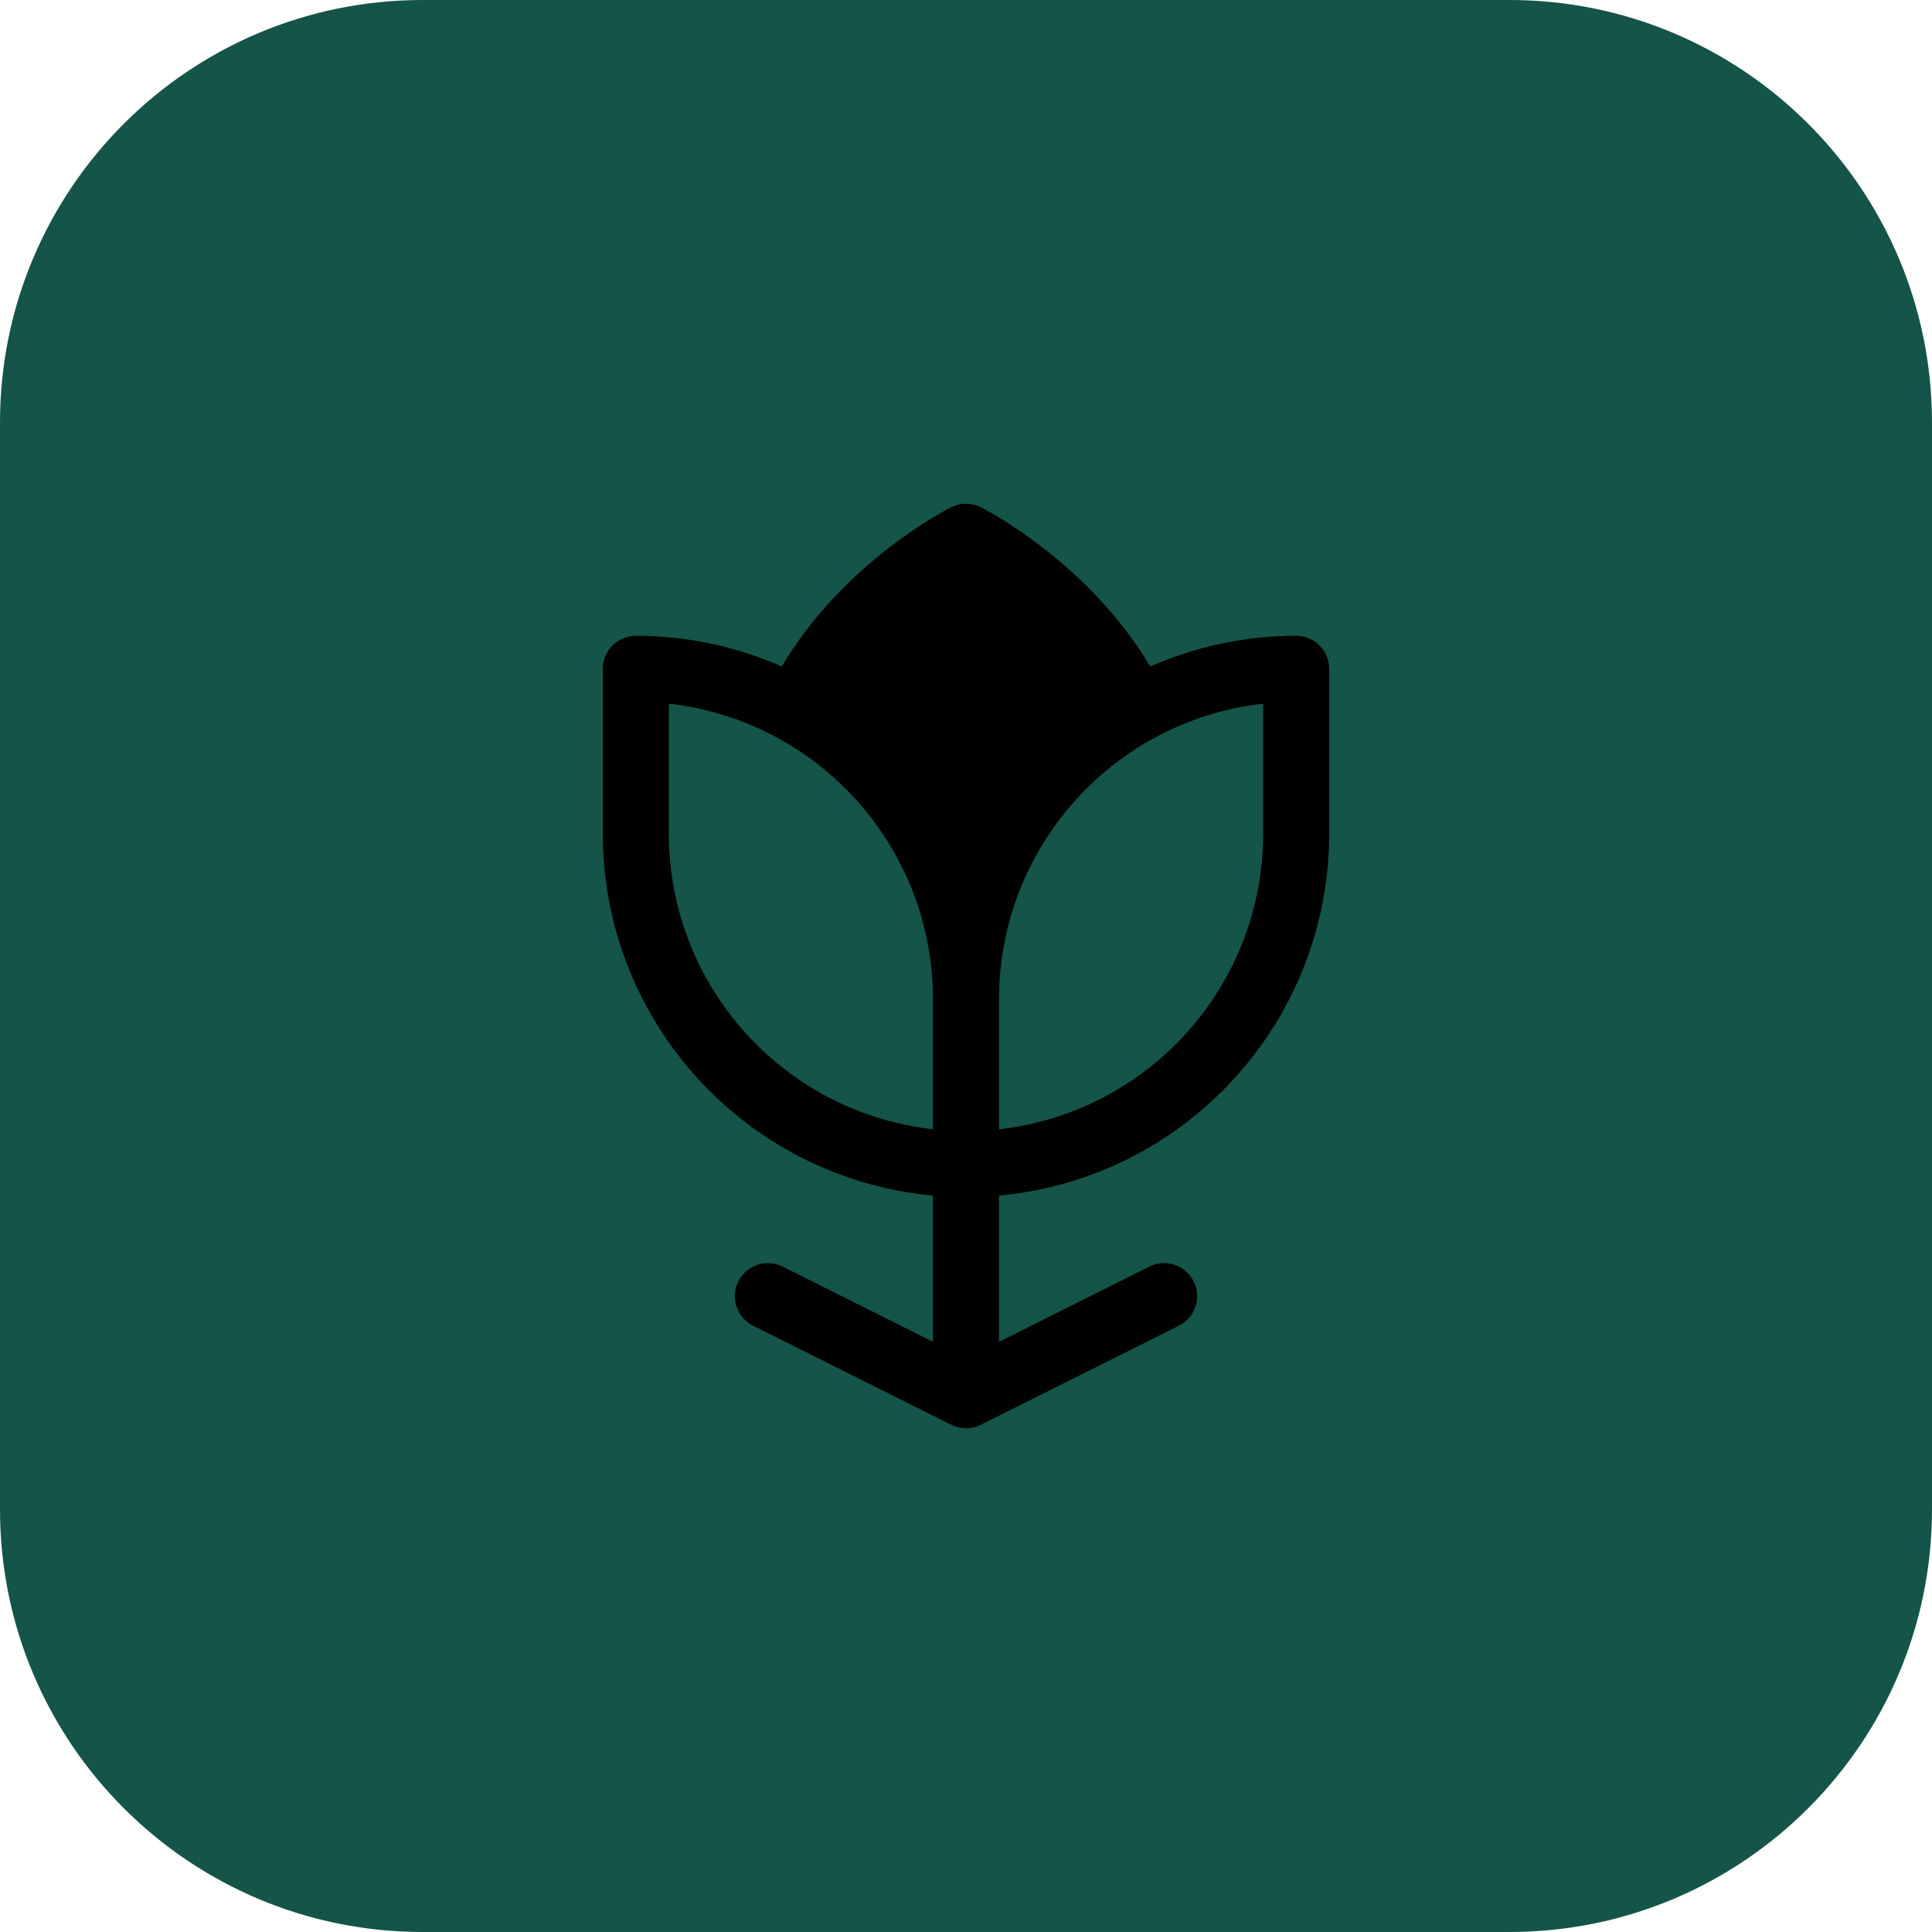
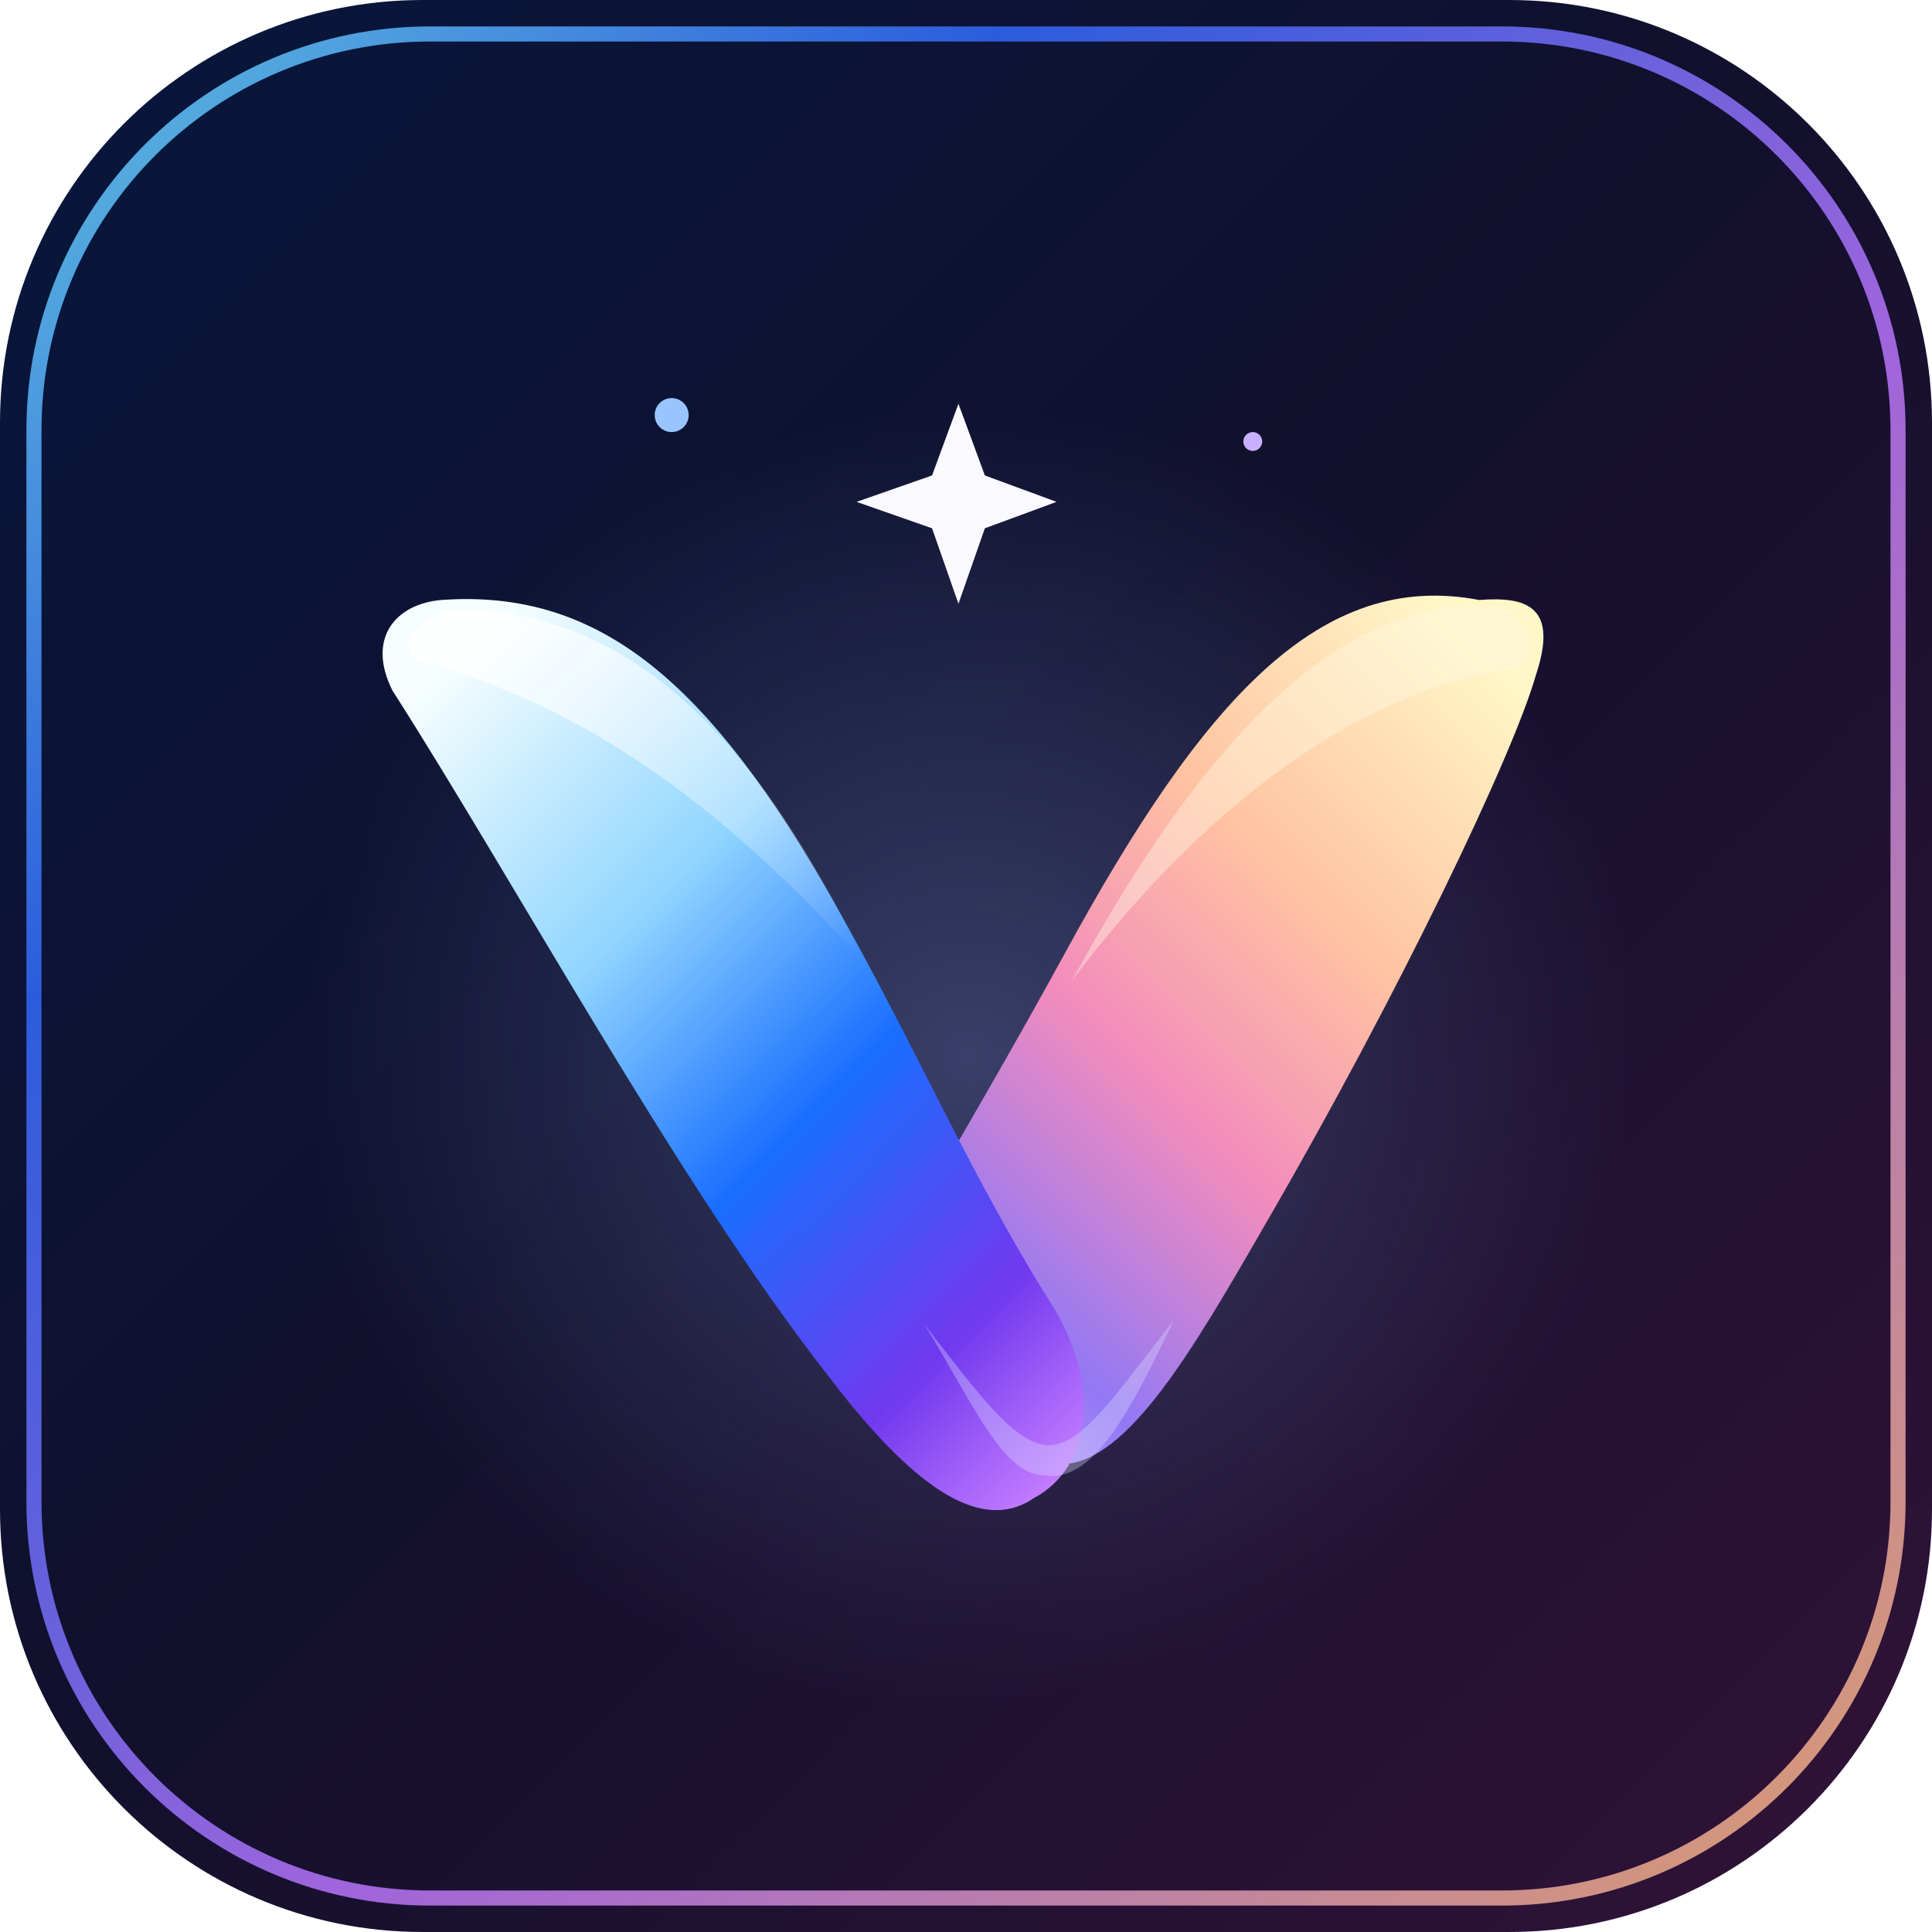
- <svg xmlns="http://www.w3.org/2000/svg" width="512" height="512" viewBox="0 0 512 512">
-   <rect width="512" height="512" rx="112" fill="#155448" />
-   <svg x="116" y="116" width="280" height="280" viewBox="0 0 256 256">
-     <path d="M208,48a87.48,87.48,0,0,0-35.36,7.43c-15.1-25.37-39.92-38-41.06-38.59a8,8,0,0,0-7.16,0c-1.14.58-26,13.22-41.06,38.59A87.48,87.48,0,0,0,48,48a8,8,0,0,0-8,8V96a88.11,88.11,0,0,0,80,87.63v35.43L83.58,200.84a8,8,0,1,0-7.16,14.32l48,24a8,8,0,0,0,7.16,0l48-24a8,8,0,0,0-7.16-14.32L136,219.06V183.63A88.11,88.11,0,0,0,216,96V56A8,8,0,0,0,208,48ZM56,96V64.44A72.1,72.1,0,0,1,120,136v31.56A72.1,72.1,0,0,1,56,96Zm144,0a72.1,72.1,0,0,1-64,71.56V136a72.1,72.1,0,0,1,64-71.56Z" />
-   </svg>
+ <svg xmlns="http://www.w3.org/2000/svg" width="512" height="512" viewBox="0 0 512 512" role="img" aria-label="Varda">
+   <defs>
+     <linearGradient id="base" x1="0" y1="0" x2="1" y2="1">
+       <stop stop-color="#06173D" />
+       <stop offset="0.48" stop-color="#12102D" />
+       <stop offset="1" stop-color="#321238" />
+     </linearGradient>
+     <radialGradient id="blue" cx="0" cy="0" r="1" gradientTransform="translate(74 338) rotate(-22) scale(280 288)">
+       <stop stop-color="#124DFF" stop-opacity=".8" />
+       <stop offset="1" stop-color="#124DFF" stop-opacity="0" />
+     </radialGradient>
+     <radialGradient id="coral" cx="0" cy="0" r="1" gradientTransform="translate(444 378) rotate(145) scale(245 260)">
+       <stop stop-color="#F77D7E" stop-opacity=".52" />
+       <stop offset="1" stop-color="#F77D7E" stop-opacity="0" />
+     </radialGradient>
+     <linearGradient id="rim" x1="0" y1="0" x2="1" y2="1">
+       <stop stop-color="#73E5FF" />
+       <stop offset=".26" stop-color="#326BFF" />
+       <stop offset=".58" stop-color="#BB76FF" />
+       <stop offset="1" stop-color="#FFBB78" />
+     </linearGradient>
+     <linearGradient id="left" x1=".16" y1=".02" x2=".92" y2="1">
+       <stop stop-color="#F6FEFF" />
+       <stop offset=".31" stop-color="#90D5FF" />
+       <stop offset=".57" stop-color="#196EFF" />
+       <stop offset=".83" stop-color="#7139EE" />
+       <stop offset="1" stop-color="#C27BFF" />
+     </linearGradient>
+     <linearGradient id="right" x1=".83" y1="0" x2=".08" y2="1">
+       <stop stop-color="#FFF7C7" />
+       <stop offset=".31" stop-color="#FFC3A1" />
+       <stop offset=".56" stop-color="#F38CBC" />
+       <stop offset=".83" stop-color="#9278F5" />
+       <stop offset="1" stop-color="#C6A0FF" />
+     </linearGradient>
+     <linearGradient id="sheen" x1="0" y1="0" x2="1" y2="1">
+       <stop stop-color="#FFFFFF" stop-opacity=".92" />
+       <stop offset="1" stop-color="#FFFFFF" stop-opacity="0" />
+     </linearGradient>
+     <radialGradient id="halo">
+       <stop stop-color="#98B8FF" stop-opacity=".28" />
+       <stop offset="1" stop-color="#98B8FF" stop-opacity="0" />
+     </radialGradient>
+   </defs>
+   <rect id="icon-surface" width="512" height="512" rx="112" fill="url(#base)" />
+   <rect width="512" height="512" rx="112" fill="url(#blue)" />
+   <rect width="512" height="512" rx="112" fill="url(#coral)" />
+   <rect x="9" y="9" width="494" height="494" rx="105" fill="none" stroke="url(#rim)" stroke-opacity=".83" stroke-width="4" />
+   <g id="varda-emblem">
+     <ellipse cx="257" cy="280" rx="176" ry="172" fill="url(#halo)" />
+     <path d="M 392 159 C 350 151 319 185 282 253 C 259 295 238 329 234 338 C 253 375 268 390 282 388 C 299 387 316 358 335 325 C 371 263 401 200 407 179 C 413 161 405 158 392 159 Z" fill="url(#right)" />
+     <path d="M 117 159 C 159 156 188 181 221 239 C 243 278 256 309 277 343 C 293 367 289 389 274 397 C 258 408 238 389 219 364 C 180 314 136 233 104 183 C 97 169 105 160 117 159 Z" fill="url(#left)" />
+     <path d="M 117 162 C 162 159 199 191 229 255 C 198 221 162 189 111 175 C 107 173 106 168 117 162 Z" fill="url(#sheen)" opacity=".95" />
+     <path d="M 397 161 C 351 156 313 207 284 260 C 314 220 355 184 401 177 C 408 175 406 163 397 161 Z" fill="#FFF8E5" opacity=".42" />
+     <path d="M 245 351 C 259 374 266 391 277 391 C 290 393 300 373 311 350 C 296 369 287 383 278 383 C 269 383 259 369 245 351 Z" fill="#DCE0FF" opacity=".35" />
+     <path d="M 254 107 L 261 126 L 280 133 L 261 140 L 254 160 L 247 140 L 227 133 L 247 126 Z" fill="#F9F9FF" />
+     <circle cx="178" cy="110" r="4.5" fill="#99C5FF" />
+     <circle cx="332" cy="117" r="2.5" fill="#C9B0FF" />
+   </g>
</svg>
